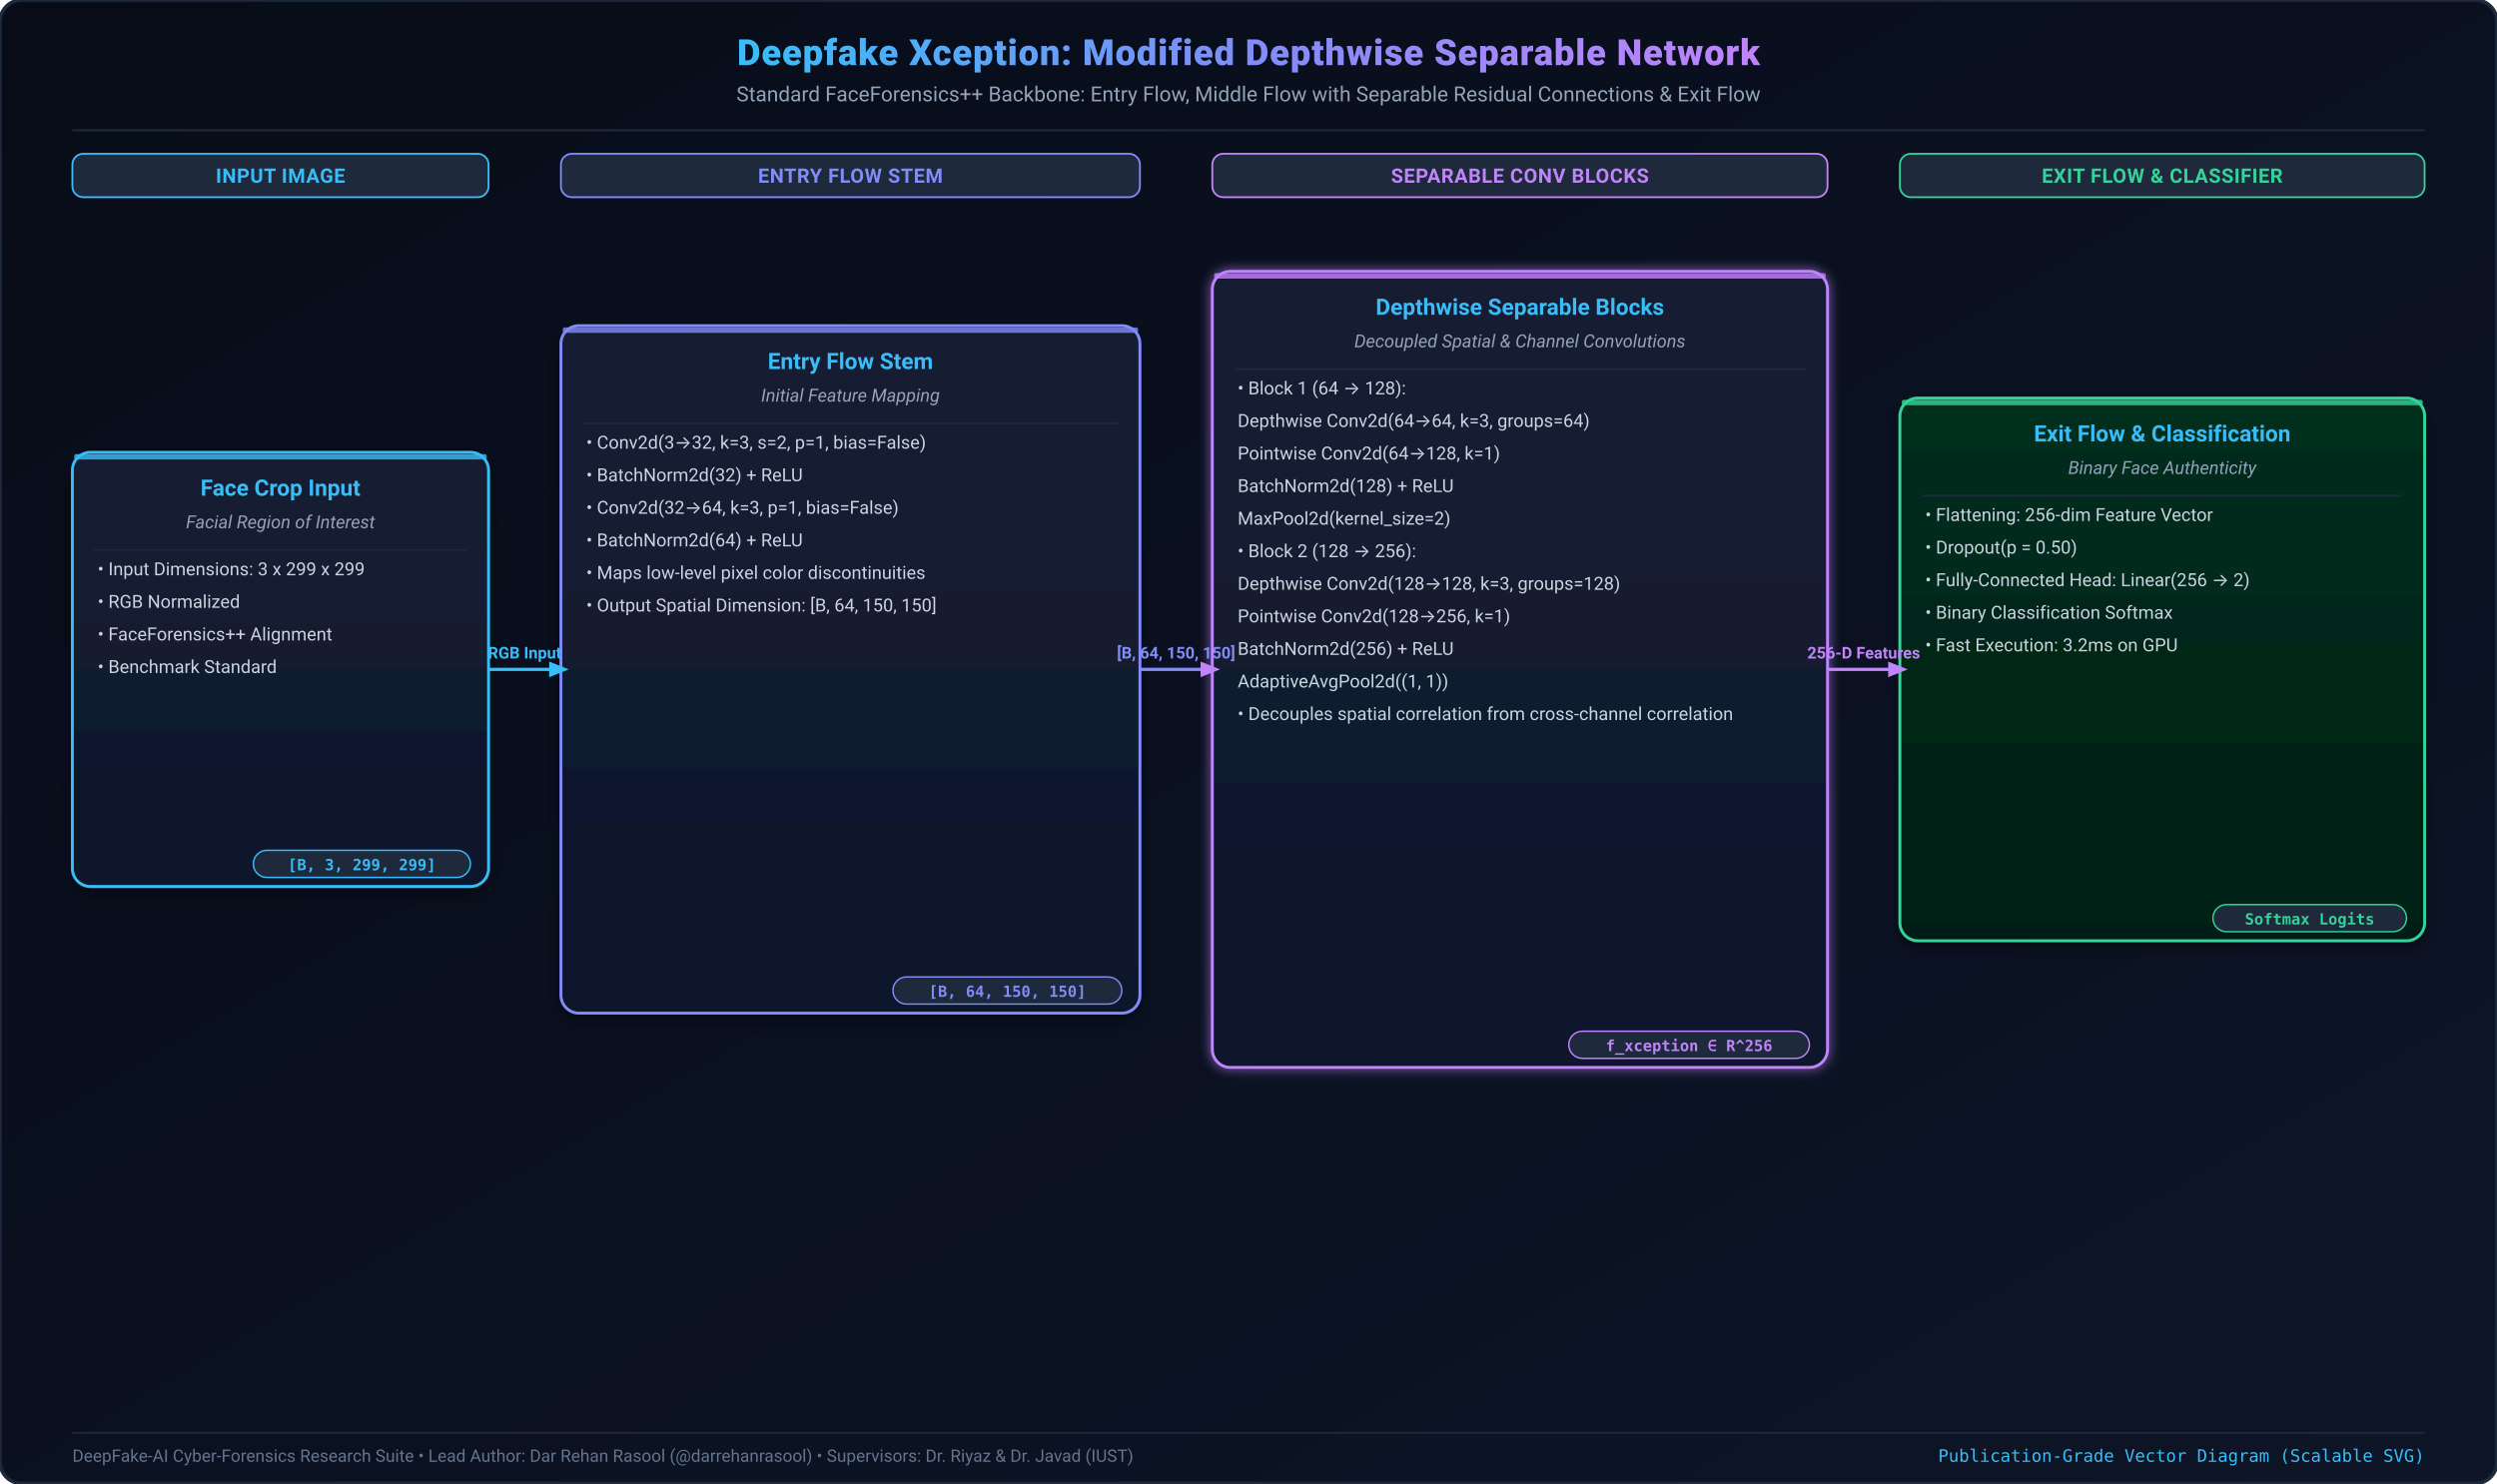
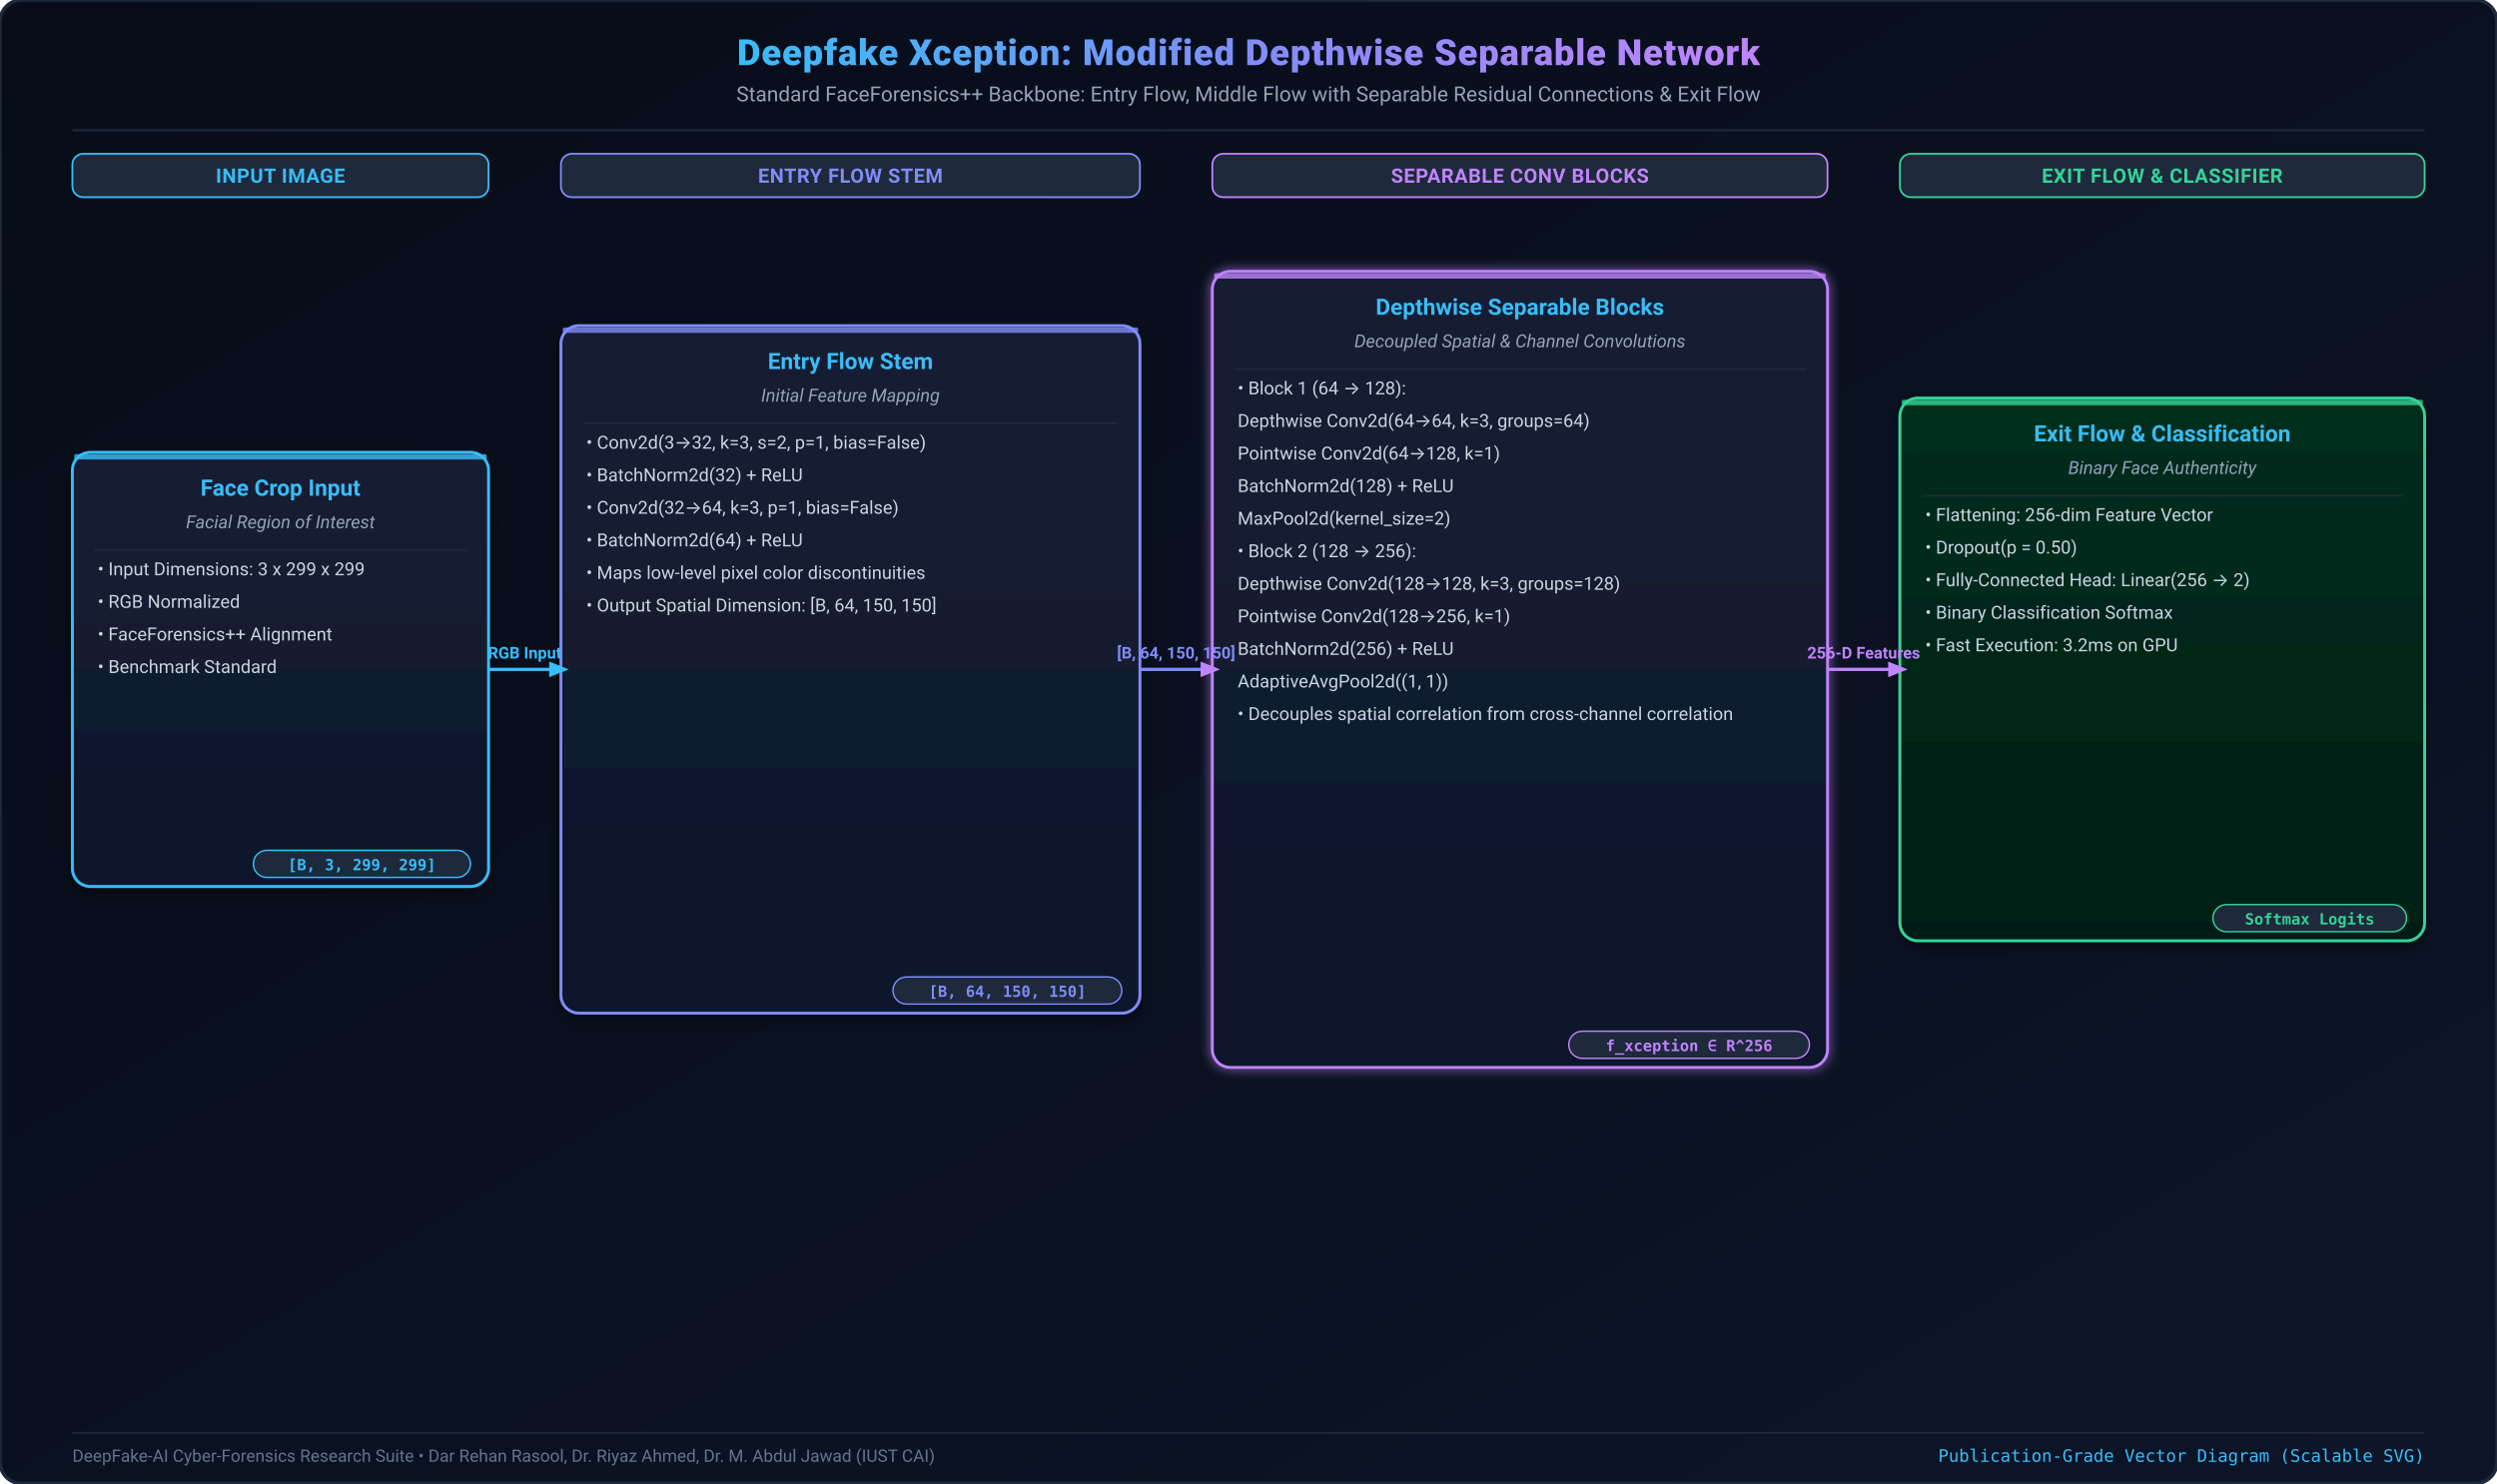
<svg xmlns="http://www.w3.org/2000/svg" viewBox="0 0 1380 820" width="100%" height="100%">
  <rect width="1380" height="820" fill="url(#bg-grad)" rx="12" />
  <rect width="1380" height="820" fill="none" stroke="#1e293b" stroke-width="2" rx="12" />
  <defs>
    <linearGradient id="bg-grad" x1="0%" y1="0%" x2="100%" y2="100%">
      <stop offset="0%" stop-color="#070c18" />
      <stop offset="100%" stop-color="#0d1527" />
    </linearGradient>
    <linearGradient id="header-grad" x1="0%" y1="0%" x2="100%" y2="0%">
      <stop offset="0%" stop-color="#38bdf8" />
      <stop offset="50%" stop-color="#818cf8" />
      <stop offset="100%" stop-color="#c084fc" />
    </linearGradient>
    <linearGradient id="card-grad" x1="0%" y1="0%" x2="0%" y2="100%">
      <stop offset="0%" stop-color="#141e33" />
      <stop offset="100%" stop-color="#0f172a" />
    </linearGradient>
    <linearGradient id="card-real-grad" x1="0%" y1="0%" x2="0%" y2="100%">
      <stop offset="0%" stop-color="#062e1e" />
      <stop offset="100%" stop-color="#041f14" />
    </linearGradient>
    <linearGradient id="card-fake-grad" x1="0%" y1="0%" x2="0%" y2="100%">
      <stop offset="0%" stop-color="#360a0f" />
      <stop offset="100%" stop-color="#24070a" />
    </linearGradient>
    <filter id="shadow" x="-5%" y="-5%" width="110%" height="115%" filterUnits="userSpaceOnUse">
      <feGaussianBlur in="SourceAlpha" stdDeviation="4" />
      <feOffset dx="0" dy="4" />
      <feComponentTransfer>
        <feFuncA type="linear" slope="0.4" />
      </feComponentTransfer>
      <feMerge>
        <feMergeNode />
        <feMergeNode in="SourceGraphic" />
      </feMerge>
    </filter>
    <filter id="glow-cyan" x="-10%" y="-10%" width="120%" height="120%">
      <feGaussianBlur stdDeviation="3" result="blur" />
      <feMerge>
        <feMergeNode in="blur" />
        <feMergeNode in="SourceGraphic" />
      </feMerge>
    </filter>
    <marker id="arrow-cyan" viewBox="0 0 10 10" refX="6" refY="5" markerWidth="6" markerHeight="6" orient="auto-start-reverse">
      <path d="M 0 1 L 10 5 L 0 9 z" fill="#38bdf8" />
    </marker>
    <marker id="arrow-green" viewBox="0 0 10 10" refX="6" refY="5" markerWidth="6" markerHeight="6" orient="auto-start-reverse">
      <path d="M 0 1 L 10 5 L 0 9 z" fill="#10b981" />
    </marker>
    <marker id="arrow-red" viewBox="0 0 10 10" refX="6" refY="5" markerWidth="6" markerHeight="6" orient="auto-start-reverse">
      <path d="M 0 1 L 10 5 L 0 9 z" fill="#f87171" />
    </marker>
    <marker id="arrow-purple" viewBox="0 0 10 10" refX="6" refY="5" markerWidth="6" markerHeight="6" orient="auto-start-reverse">
      <path d="M 0 1 L 10 5 L 0 9 z" fill="#c084fc" />
    </marker>
    <marker id="arrow-amber" viewBox="0 0 10 10" refX="6" refY="5" markerWidth="6" markerHeight="6" orient="auto-start-reverse">
      <path d="M 0 1 L 10 5 L 0 9 z" fill="#fbbf24" />
    </marker>
    <marker id="arrow-gray" viewBox="0 0 10 10" refX="6" refY="5" markerWidth="6" markerHeight="6" orient="auto-start-reverse">
      <path d="M 0 1 L 10 5 L 0 9 z" fill="#64748b" />
    </marker>
  </defs>
  <g class="header">
    <text x="690.0" y="36" font-family="-apple-system, BlinkMacSystemFont, 'Segoe UI', Roboto, sans-serif" font-size="20" font-weight="800" fill="url(#header-grad)" text-anchor="middle" letter-spacing="0.5">Deepfake Xception: Modified Depthwise Separable Network</text>
    <text x="690.0" y="56" font-family="-apple-system, BlinkMacSystemFont, 'Segoe UI', Roboto, sans-serif" font-size="11.5" fill="#94a3b8" text-anchor="middle">Standard FaceForensics++ Backbone: Entry Flow, Middle Flow with Separable Residual Connections &amp; Exit Flow</text>
    <line x1="40" y1="72" x2="1340" y2="72" stroke="#1e293b" stroke-width="1.2" />
  </g>
  <g class="stage-banner">
    <rect x="40" y="85" width="230" height="24" rx="6" fill="#1e293b" stroke="#38bdf8" stroke-width="1" />
    <text x="155.0" y="101" font-family="-apple-system, BlinkMacSystemFont, 'Segoe UI', Roboto, sans-serif" font-size="11" font-weight="700" fill="#38bdf8" text-anchor="middle" letter-spacing="0.3">INPUT IMAGE</text>
  </g>
  <g class="stage-banner">
    <rect x="310" y="85" width="320" height="24" rx="6" fill="#1e293b" stroke="#818cf8" stroke-width="1" />
    <text x="470.0" y="101" font-family="-apple-system, BlinkMacSystemFont, 'Segoe UI', Roboto, sans-serif" font-size="11" font-weight="700" fill="#818cf8" text-anchor="middle" letter-spacing="0.3">ENTRY FLOW STEM</text>
  </g>
  <g class="stage-banner">
    <rect x="670" y="85" width="340" height="24" rx="6" fill="#1e293b" stroke="#c084fc" stroke-width="1" />
    <text x="840.0" y="101" font-family="-apple-system, BlinkMacSystemFont, 'Segoe UI', Roboto, sans-serif" font-size="11" font-weight="700" fill="#c084fc" text-anchor="middle" letter-spacing="0.3">SEPARABLE CONV BLOCKS</text>
  </g>
  <g class="stage-banner">
    <rect x="1050" y="85" width="290" height="24" rx="6" fill="#1e293b" stroke="#34d399" stroke-width="1" />
    <text x="1195.0" y="101" font-family="-apple-system, BlinkMacSystemFont, 'Segoe UI', Roboto, sans-serif" font-size="11" font-weight="700" fill="#34d399" text-anchor="middle" letter-spacing="0.3">EXIT FLOW &amp; CLASSIFIER</text>
  </g>
  <g class="card">
    <rect x="40" y="250" width="230" height="240" rx="10" fill="url(#card-grad)" stroke="#38bdf8" stroke-width="1.6" filter="url(#shadow)" />
    <rect x="41" y="251" width="228" height="3" rx="1" fill="#38bdf8" opacity="0.8" />
    <text x="155.0" y="274" font-family="-apple-system, BlinkMacSystemFont, 'Segoe UI', Roboto, sans-serif" font-size="12.5" font-weight="700" fill="#38bdf8" text-anchor="middle">Face Crop Input</text>
    <text x="155.0" y="292" font-family="-apple-system, BlinkMacSystemFont, 'Segoe UI', Roboto, sans-serif" font-size="10" font-style="italic" fill="#94a3b8" text-anchor="middle">Facial Region of Interest</text>
    <line x1="52" y1="304" x2="258" y2="304" stroke="#1e293b" stroke-width="1" />
    <text x="54" y="318" font-family="-apple-system, BlinkMacSystemFont, 'Segoe UI', Roboto, sans-serif" font-size="10" fill="#cbd5e1">• Input Dimensions: 3 x 299 x 299</text>
    <text x="54" y="336" font-family="-apple-system, BlinkMacSystemFont, 'Segoe UI', Roboto, sans-serif" font-size="10" fill="#cbd5e1">• RGB Normalized</text>
    <text x="54" y="354" font-family="-apple-system, BlinkMacSystemFont, 'Segoe UI', Roboto, sans-serif" font-size="10" fill="#cbd5e1">• FaceForensics++ Alignment</text>
    <text x="54" y="372" font-family="-apple-system, BlinkMacSystemFont, 'Segoe UI', Roboto, sans-serif" font-size="10" fill="#cbd5e1">• Benchmark Standard</text>
    <rect x="140.0" y="470" width="120.0" height="15" rx="7.5" fill="#1e293b" stroke="#38bdf8" stroke-width="0.8" />
    <text x="200.0" y="481" font-family="ui-monospace, SFMono-Regular, Menlo, Monaco, Consolas, monospace" font-size="8.5" font-weight="600" fill="#38bdf8" text-anchor="middle">[B, 3, 299, 299]</text>
  </g>
  <g class="card">
    <rect x="310" y="180" width="320" height="380" rx="10" fill="url(#card-grad)" stroke="#818cf8" stroke-width="1.6" filter="url(#shadow)" />
    <rect x="311" y="181" width="318" height="3" rx="1" fill="#818cf8" opacity="0.8" />
    <text x="470.0" y="204" font-family="-apple-system, BlinkMacSystemFont, 'Segoe UI', Roboto, sans-serif" font-size="12.5" font-weight="700" fill="#38bdf8" text-anchor="middle">Entry Flow Stem</text>
    <text x="470.0" y="222" font-family="-apple-system, BlinkMacSystemFont, 'Segoe UI', Roboto, sans-serif" font-size="10" font-style="italic" fill="#94a3b8" text-anchor="middle">Initial Feature Mapping</text>
    <line x1="322" y1="234" x2="618" y2="234" stroke="#1e293b" stroke-width="1" />
    <text x="324" y="248" font-family="-apple-system, BlinkMacSystemFont, 'Segoe UI', Roboto, sans-serif" font-size="10" fill="#cbd5e1">• Conv2d(3→32, k=3, s=2, p=1, bias=False)</text>
    <text x="324" y="266" font-family="-apple-system, BlinkMacSystemFont, 'Segoe UI', Roboto, sans-serif" font-size="10" fill="#cbd5e1">• BatchNorm2d(32) + ReLU</text>
    <text x="324" y="284" font-family="-apple-system, BlinkMacSystemFont, 'Segoe UI', Roboto, sans-serif" font-size="10" fill="#cbd5e1">• Conv2d(32→64, k=3, p=1, bias=False)</text>
    <text x="324" y="302" font-family="-apple-system, BlinkMacSystemFont, 'Segoe UI', Roboto, sans-serif" font-size="10" fill="#cbd5e1">• BatchNorm2d(64) + ReLU</text>
    <text x="324" y="320" font-family="-apple-system, BlinkMacSystemFont, 'Segoe UI', Roboto, sans-serif" font-size="10" fill="#cbd5e1">• Maps low-level pixel color discontinuities</text>
    <text x="324" y="338" font-family="-apple-system, BlinkMacSystemFont, 'Segoe UI', Roboto, sans-serif" font-size="10" fill="#cbd5e1">• Output Spatial Dimension: [B, 64, 150, 150]</text>
    <rect x="493.5" y="540" width="126.5" height="15" rx="7.5" fill="#1e293b" stroke="#818cf8" stroke-width="0.8" />
    <text x="556.75" y="551" font-family="ui-monospace, SFMono-Regular, Menlo, Monaco, Consolas, monospace" font-size="8.5" font-weight="600" fill="#818cf8" text-anchor="middle">[B, 64, 150, 150]</text>
  </g>
  <g class="card">
    <rect x="670" y="150" width="340" height="440" rx="10" fill="url(#card-grad)" stroke="#c084fc" stroke-width="1.6" filter="url(#glow-cyan)" />
    <rect x="671" y="151" width="338" height="3" rx="1" fill="#c084fc" opacity="0.8" />
    <text x="840.0" y="174" font-family="-apple-system, BlinkMacSystemFont, 'Segoe UI', Roboto, sans-serif" font-size="12.5" font-weight="700" fill="#38bdf8" text-anchor="middle">Depthwise Separable Blocks</text>
    <text x="840.0" y="192" font-family="-apple-system, BlinkMacSystemFont, 'Segoe UI', Roboto, sans-serif" font-size="10" font-style="italic" fill="#94a3b8" text-anchor="middle">Decoupled Spatial &amp; Channel Convolutions</text>
    <line x1="682" y1="204" x2="998" y2="204" stroke="#1e293b" stroke-width="1" />
    <text x="684" y="218" font-family="-apple-system, BlinkMacSystemFont, 'Segoe UI', Roboto, sans-serif" font-size="10" fill="#cbd5e1">• Block 1 (64 → 128):</text>
    <text x="684" y="236" font-family="-apple-system, BlinkMacSystemFont, 'Segoe UI', Roboto, sans-serif" font-size="10" fill="#cbd5e1">    Depthwise Conv2d(64→64, k=3, groups=64)</text>
    <text x="684" y="254" font-family="-apple-system, BlinkMacSystemFont, 'Segoe UI', Roboto, sans-serif" font-size="10" fill="#cbd5e1">    Pointwise Conv2d(64→128, k=1)</text>
    <text x="684" y="272" font-family="-apple-system, BlinkMacSystemFont, 'Segoe UI', Roboto, sans-serif" font-size="10" fill="#cbd5e1">    BatchNorm2d(128) + ReLU</text>
    <text x="684" y="290" font-family="-apple-system, BlinkMacSystemFont, 'Segoe UI', Roboto, sans-serif" font-size="10" fill="#cbd5e1">    MaxPool2d(kernel_size=2)</text>
    <text x="684" y="308" font-family="-apple-system, BlinkMacSystemFont, 'Segoe UI', Roboto, sans-serif" font-size="10" fill="#cbd5e1">• Block 2 (128 → 256):</text>
    <text x="684" y="326" font-family="-apple-system, BlinkMacSystemFont, 'Segoe UI', Roboto, sans-serif" font-size="10" fill="#cbd5e1">    Depthwise Conv2d(128→128, k=3, groups=128)</text>
    <text x="684" y="344" font-family="-apple-system, BlinkMacSystemFont, 'Segoe UI', Roboto, sans-serif" font-size="10" fill="#cbd5e1">    Pointwise Conv2d(128→256, k=1)</text>
    <text x="684" y="362" font-family="-apple-system, BlinkMacSystemFont, 'Segoe UI', Roboto, sans-serif" font-size="10" fill="#cbd5e1">    BatchNorm2d(256) + ReLU</text>
    <text x="684" y="380" font-family="-apple-system, BlinkMacSystemFont, 'Segoe UI', Roboto, sans-serif" font-size="10" fill="#cbd5e1">    AdaptiveAvgPool2d((1, 1))</text>
    <text x="684" y="398" font-family="-apple-system, BlinkMacSystemFont, 'Segoe UI', Roboto, sans-serif" font-size="10" fill="#cbd5e1">• Decouples spatial correlation from cross-channel correlation</text>
    <rect x="867.0" y="570" width="133.0" height="15" rx="7.5" fill="#1e293b" stroke="#c084fc" stroke-width="0.8" />
    <text x="933.5" y="581" font-family="ui-monospace, SFMono-Regular, Menlo, Monaco, Consolas, monospace" font-size="8.5" font-weight="600" fill="#c084fc" text-anchor="middle">f_xception ∈ R^256</text>
  </g>
  <g class="card">
    <rect x="1050" y="220" width="290" height="300" rx="10" fill="url(#card-real-grad)" stroke="#34d399" stroke-width="1.6" filter="url(#shadow)" />
    <rect x="1051" y="221" width="288" height="3" rx="1" fill="#34d399" opacity="0.8" />
    <text x="1195.0" y="244" font-family="-apple-system, BlinkMacSystemFont, 'Segoe UI', Roboto, sans-serif" font-size="12.5" font-weight="700" fill="#38bdf8" text-anchor="middle">Exit Flow &amp; Classification</text>
    <text x="1195.0" y="262" font-family="-apple-system, BlinkMacSystemFont, 'Segoe UI', Roboto, sans-serif" font-size="10" font-style="italic" fill="#94a3b8" text-anchor="middle">Binary Face Authenticity</text>
    <line x1="1062" y1="274" x2="1328" y2="274" stroke="#1e293b" stroke-width="1" />
    <text x="1064" y="288" font-family="-apple-system, BlinkMacSystemFont, 'Segoe UI', Roboto, sans-serif" font-size="10" fill="#cbd5e1">• Flattening: 256-dim Feature Vector</text>
    <text x="1064" y="306" font-family="-apple-system, BlinkMacSystemFont, 'Segoe UI', Roboto, sans-serif" font-size="10" fill="#cbd5e1">• Dropout(p = 0.50)</text>
    <text x="1064" y="324" font-family="-apple-system, BlinkMacSystemFont, 'Segoe UI', Roboto, sans-serif" font-size="10" fill="#cbd5e1">• Fully-Connected Head: Linear(256 → 2)</text>
    <text x="1064" y="342" font-family="-apple-system, BlinkMacSystemFont, 'Segoe UI', Roboto, sans-serif" font-size="10" fill="#cbd5e1">• Binary Classification Softmax</text>
    <text x="1064" y="360" font-family="-apple-system, BlinkMacSystemFont, 'Segoe UI', Roboto, sans-serif" font-size="10" fill="#cbd5e1">• Fast Execution: 3.2ms on GPU</text>
    <rect x="1223.0" y="500" width="107.0" height="15" rx="7.5" fill="#1e293b" stroke="#34d399" stroke-width="0.8" />
    <text x="1276.5" y="511" font-family="ui-monospace, SFMono-Regular, Menlo, Monaco, Consolas, monospace" font-size="8.5" font-weight="600" fill="#34d399" text-anchor="middle">Softmax Logits</text>
  </g>
  <g class="connector">
    <line x1="270" y1="370" x2="310" y2="370" stroke="#38bdf8" stroke-width="1.8" marker-end="url(#arrow-cyan)" />
    <text x="290.0" y="364.0" font-family="-apple-system, BlinkMacSystemFont, 'Segoe UI', Roboto, sans-serif" font-size="9" font-weight="600" fill="#38bdf8" text-anchor="middle">RGB Input</text>
  </g>
  <g class="connector">
    <line x1="630" y1="370" x2="670" y2="370" stroke="#818cf8" stroke-width="1.8" marker-end="url(#arrow-purple)" />
    <text x="650.0" y="364.0" font-family="-apple-system, BlinkMacSystemFont, 'Segoe UI', Roboto, sans-serif" font-size="9" font-weight="600" fill="#818cf8" text-anchor="middle">[B, 64, 150, 150]</text>
  </g>
  <g class="connector">
    <line x1="1010" y1="370" x2="1050" y2="370" stroke="#c084fc" stroke-width="1.8" marker-end="url(#arrow-purple)" />
    <text x="1030.0" y="364.0" font-family="-apple-system, BlinkMacSystemFont, 'Segoe UI', Roboto, sans-serif" font-size="9" font-weight="600" fill="#c084fc" text-anchor="middle">256-D Features</text>
  </g>
  <g class="footer">
    <line x1="40" y1="792" x2="1340" y2="792" stroke="#1e293b" stroke-width="1" />
-     <text x="40" y="808" font-family="-apple-system, BlinkMacSystemFont, 'Segoe UI', Roboto, sans-serif" font-size="9.5" fill="#64748b">DeepFake-AI Cyber-Forensics Research Suite • Lead Author: Dar Rehan Rasool (@darrehanrasool) • Supervisors: Dr. Riyaz &amp; Dr. Javad (IUST)</text>
+     <text x="40" y="808" font-family="-apple-system, BlinkMacSystemFont, 'Segoe UI', Roboto, sans-serif" font-size="9.5" fill="#64748b">DeepFake-AI Cyber-Forensics Research Suite • Dar Rehan Rasool, Dr. Riyaz Ahmed, Dr. M. Abdul Jawad (IUST CAI)</text>
    <text x="1340" y="808" font-family="ui-monospace, SFMono-Regular, Menlo, Monaco, Consolas, monospace" font-size="9.5" fill="#38bdf8" text-anchor="end">Publication-Grade Vector Diagram (Scalable SVG)</text>
  </g>
</svg>
